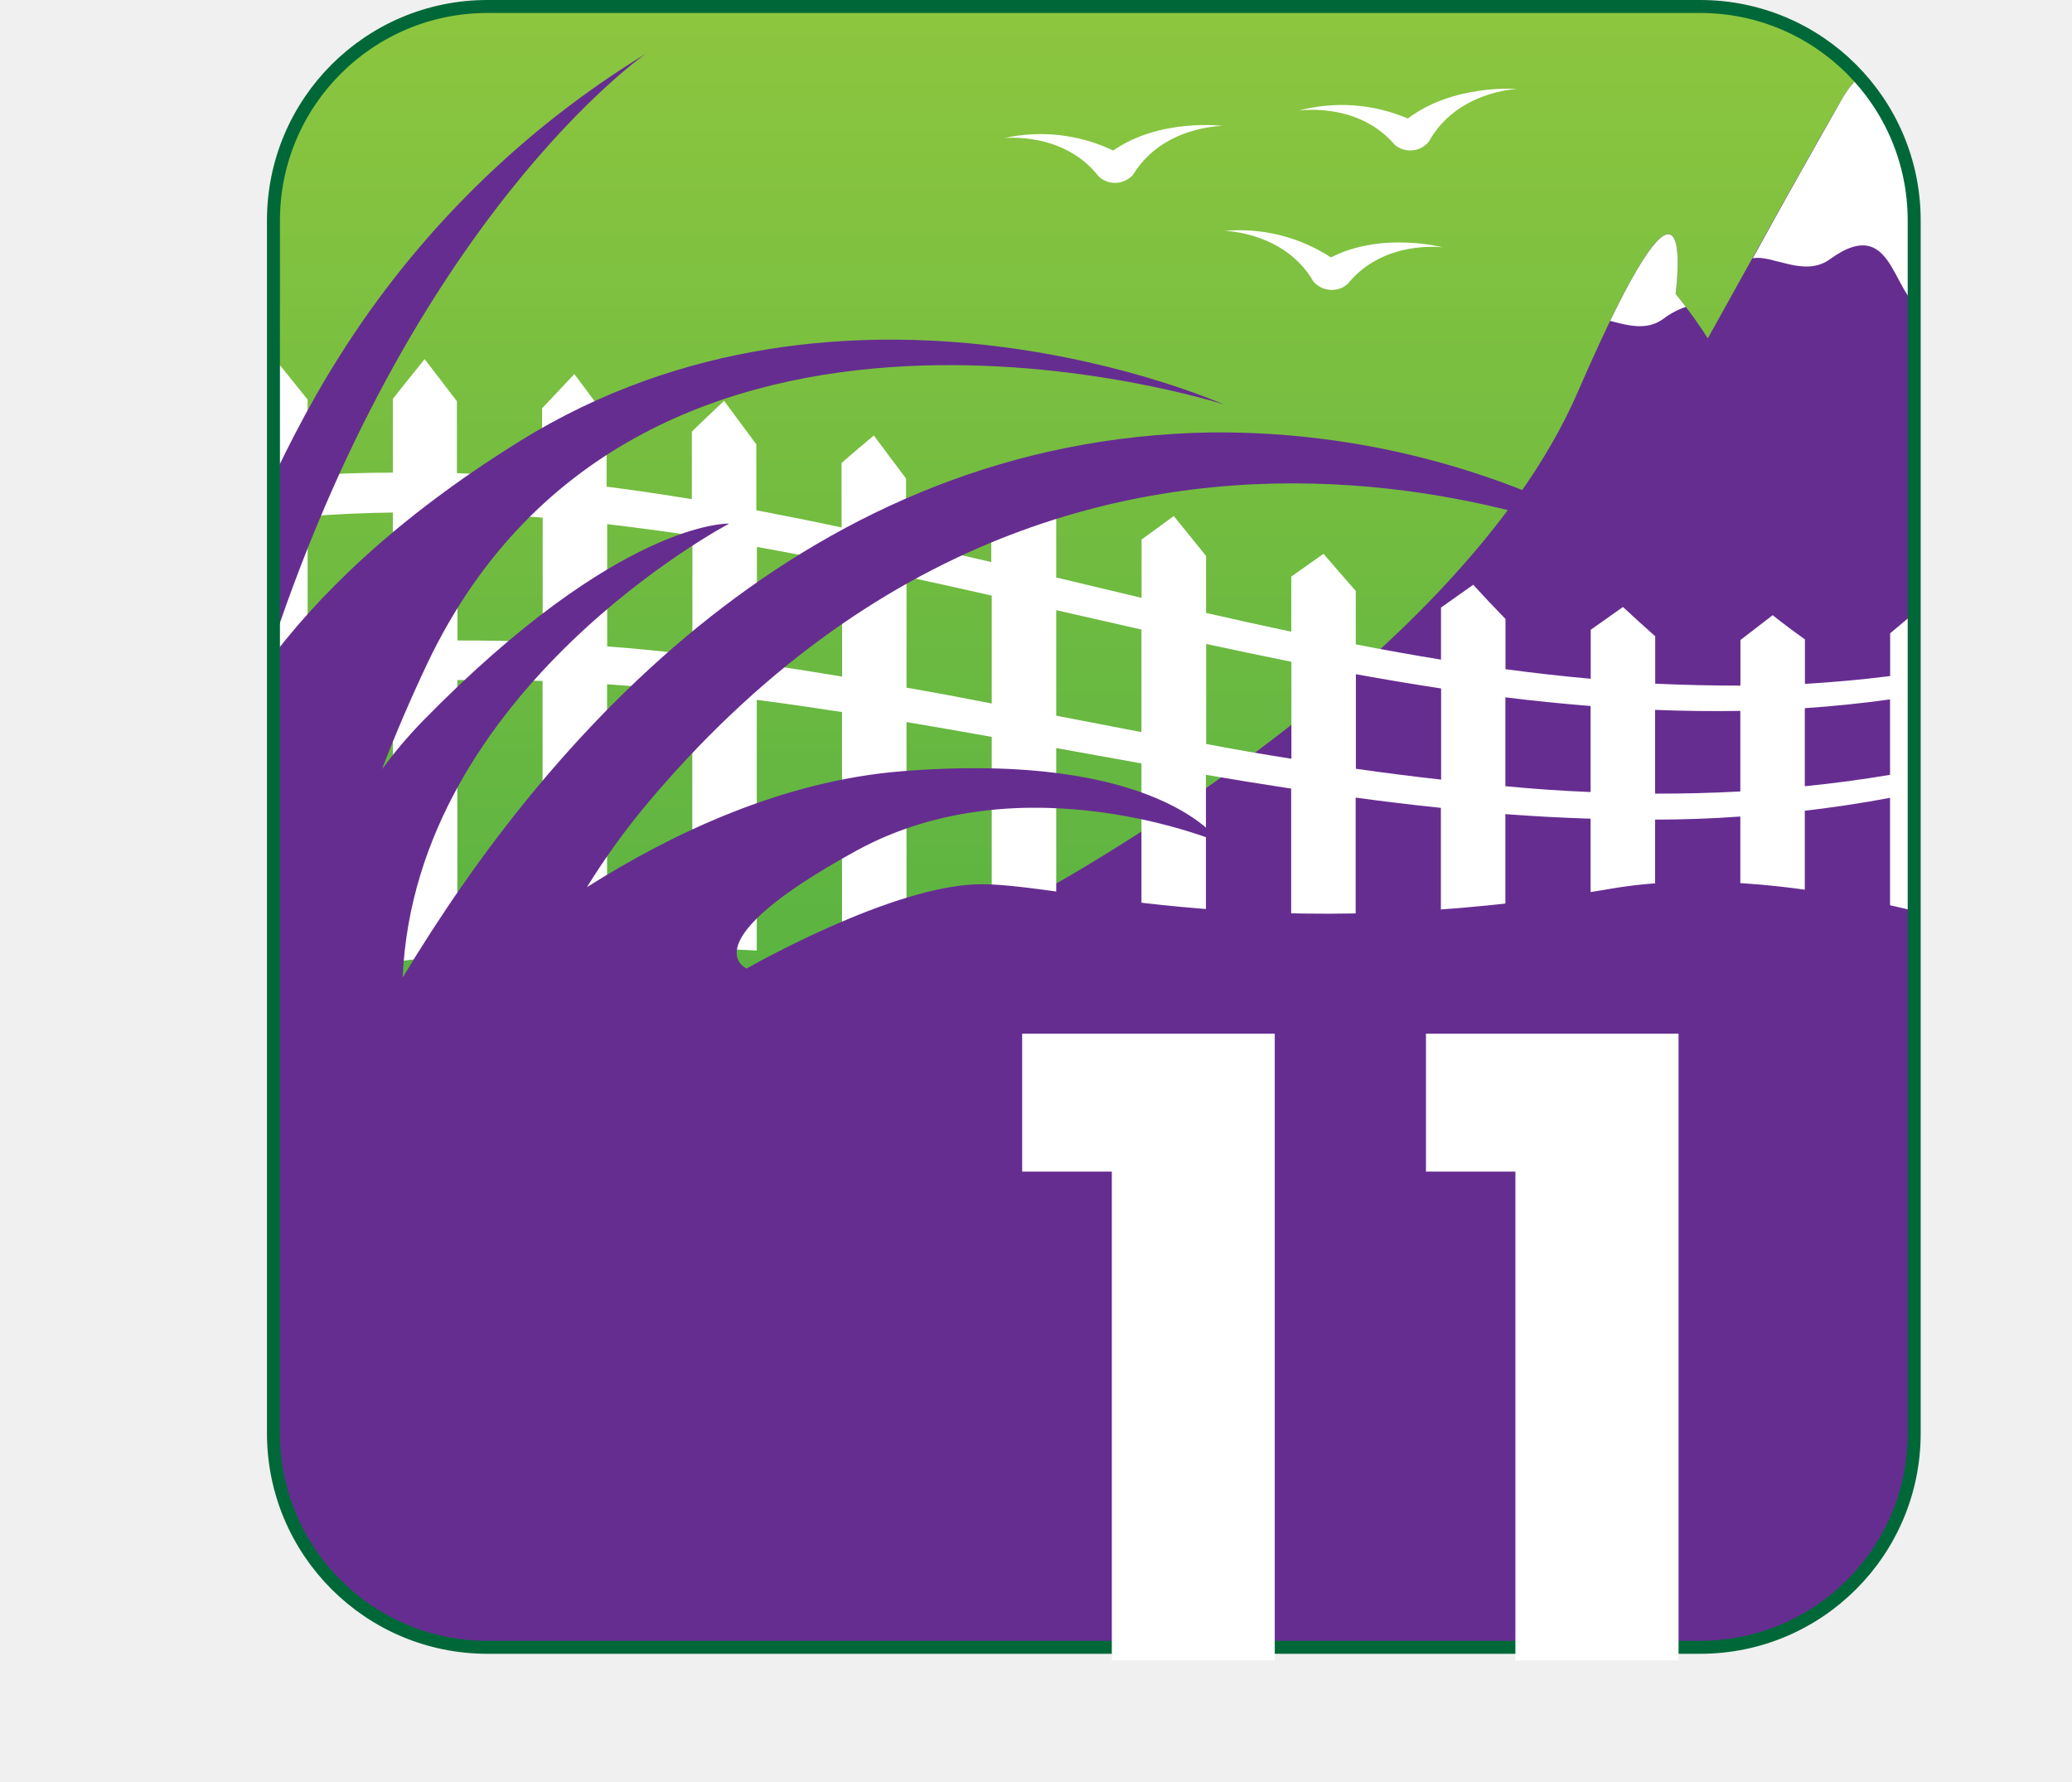
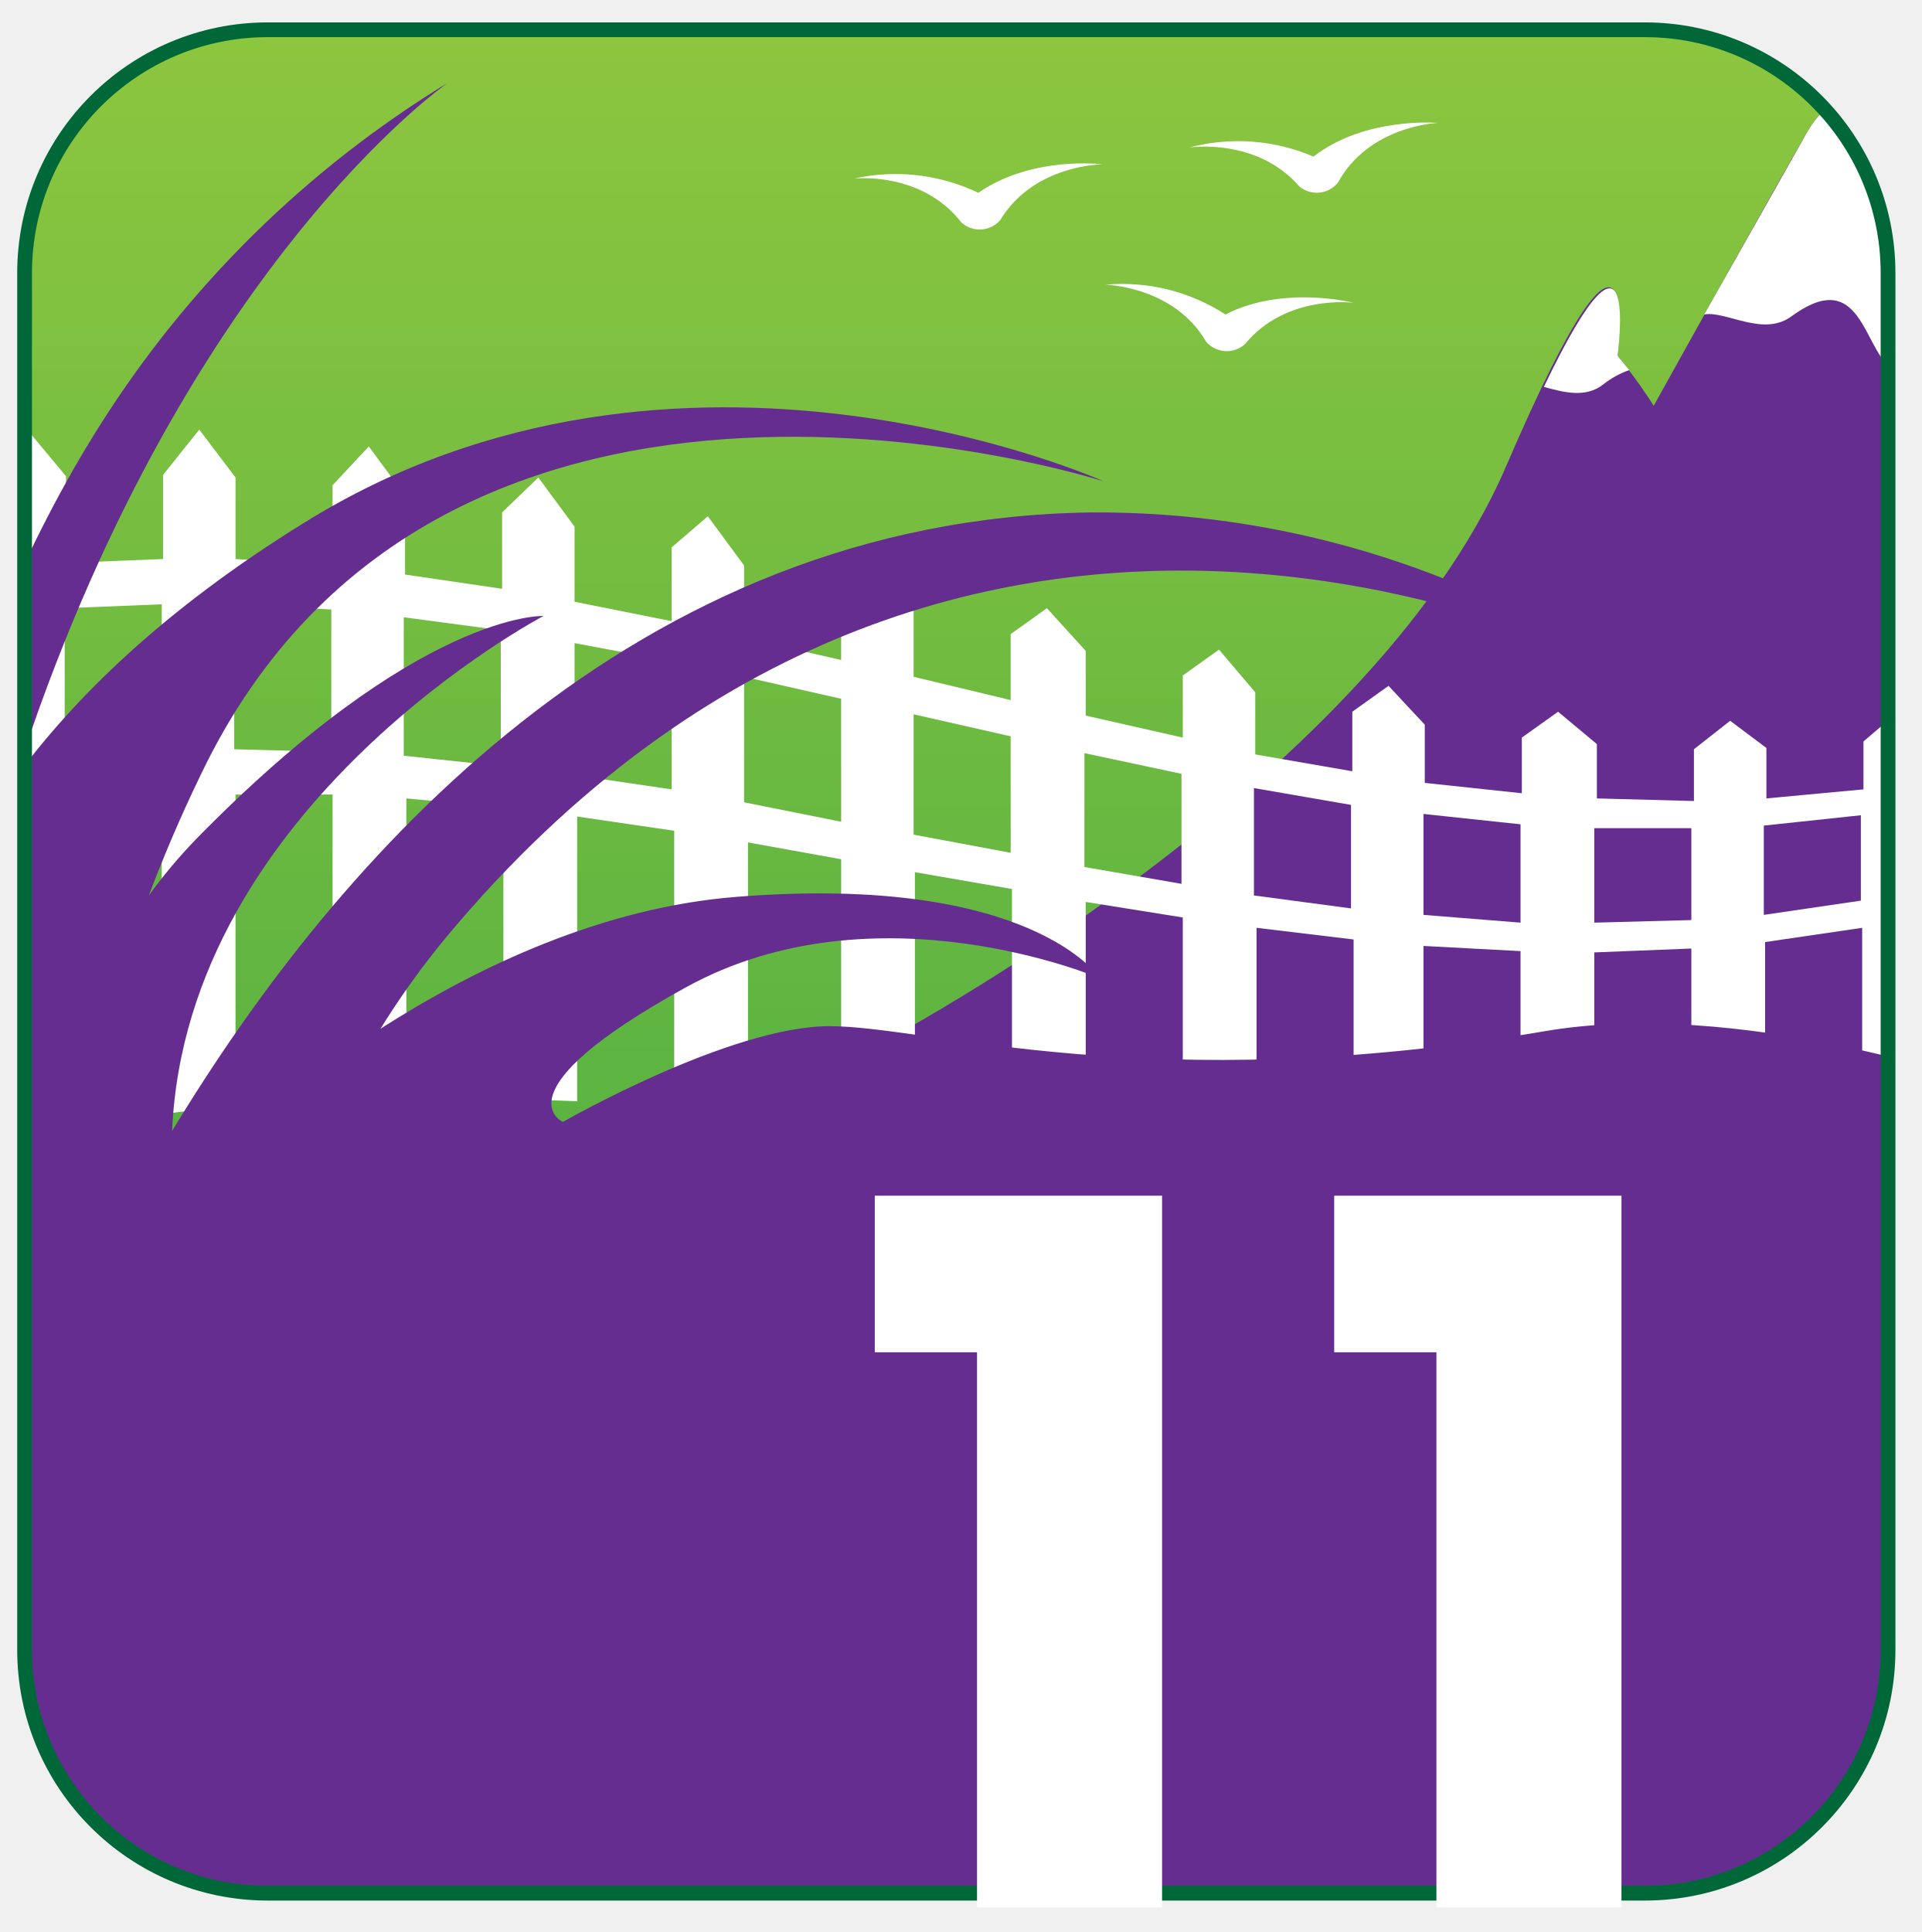
- <svg xmlns="http://www.w3.org/2000/svg" viewBox="0 0 181.85 156.37">
+ <svg xmlns="http://www.w3.org/2000/svg" viewBox="0 0 148.5 149.3">
  <defs>
-     <style>.cls-1,.cls-6{fill:none;}.cls-2{fill:url(#linear-gradient);}.cls-3{clip-path:url(#clip-path);}.cls-4{fill:#662d91;}.cls-5{fill:#fff;}.cls-6{stroke:#006838;stroke-miterlimit:10;stroke-width:1.14px;}</style>
-     <linearGradient id="linear-gradient" x1="96" y1="144.57" x2="96" y2="0.57" gradientUnits="userSpaceOnUse">
+     <style>.a,.f{fill:none;}.b{fill:url(#a);}.c{clip-path:url(#b);}.d{fill:#662d91;}.e{fill:#fff;}.f{stroke:#006838;stroke-miterlimit:10;stroke-width:1.14px;}</style>
+     <linearGradient id="a" x1="73.92" y1="146.25" x2="73.92" y2="2.25" gradientUnits="userSpaceOnUse">
      <stop offset="0" stop-color="#38a643" />
      <stop offset="1" stop-color="#8dc63f" />
    </linearGradient>
-     <clipPath id="clip-path">
-       <rect class="cls-1" x="24" y="0.57" width="144" height="144" rx="18.78" ry="18.78" />
+     <clipPath id="b">
+       <rect class="a" x="1.9" y="2.3" width="144" height="144" rx="18.8" ry="18.8" />
    </clipPath>
  </defs>
-   <g id="Layer_2" data-name="Layer 2">
-     <g id="Layer_1-2" data-name="Layer 1">
-       <g id="_11" data-name="11">
-         <rect class="cls-2" x="24" y="0.57" width="144" height="144" rx="18.78" ry="18.78" />
-         <g class="cls-3">
-           <path class="cls-4" d="M147.06,25.79a40.58,40.58,0,0,1,4.42,6.63c1.66,3.31-5.24,12.15-5.24,12.15s-11.6,20.71-24.3,29.26-32,5.25-32,5.25S127.73,59.2,138.5,34.35,147.06,25.79,147.06,25.79Z" />
-           <rect class="cls-1" x="24" y="0.57" width="144" height="144" rx="18.78" ry="18.78" />
-           <rect class="cls-1" x="24" y="0.57" width="144" height="144" rx="18.78" ry="18.78" />
-           <path class="cls-5" d="M186.26,28.27" />
-           <path class="cls-5" d="M116.81,22.59a14.73,14.73,0,0,0-9.34-2.33s5.27.08,7.8,4.44a2.12,2.12,0,0,0,3,.23c3.16-3.93,8.37-3.22,8.37-3.22S121.31,20.29,116.81,22.59Z" />
-           <path class="cls-5" d="M97.7,13.21a14.76,14.76,0,0,0-9.57-1.09s5.23-.6,8.31,3.38a2.11,2.11,0,0,0,3-.16c2.62-4.31,7.89-4.29,7.89-4.29S101.85,10.34,97.7,13.21Z" />
-           <path class="cls-5" d="M123.56,10.4a14.78,14.78,0,0,0-9.6-.69s5.2-.82,8.45,3a2.11,2.11,0,0,0,3-.29c2.44-4.41,7.7-4.61,7.7-4.61S127.6,7.35,123.56,10.4Z" />
-           <path class="cls-4" d="M173,19.44s-6-20.06-11.32-10.77c-2.91,5-8.14,14.45-11,19.6l-2,3.59s-15.18,16.56-20.43,23.75c-3.27,4.47-24,22.08-39.48,22.63l4,6.26,89,4.79Z" />
-           <path class="cls-5" d="M21.34,35.49V87q2.83-.74,5.66-1.32V60.6q3.74-.47,7.48-.69V84.44q2.83-.39,5.66-.66V59.68c2.49,0,5,0,7.48.08V83.26c1.89-.08,3.78-.13,5.66-.15V60.05q3.74.26,7.48.66V83.19q2.83.08,5.66.23v-22c2.49.32,5,.69,7.48,1.07V83.9q2.83.22,5.66.47v-21c2.49.42,5,.85,7.48,1.3V85.08l5.66.57v-20L100.18,67V86.41l5.66.54V68q3.74.64,7.48,1.21V87.57q2.83.21,5.66.37V70q3.74.51,7.48.9V88.25q2.83.07,5.66.07V71.45q3.74.28,7.48.4V88.14q2.83-.13,5.66-.38V71.93q3.74,0,7.48-.27V86.9q2.83-.41,5.66-1V71.15q3.74-.43,7.48-1.13V84.23q2.83-.75,5.67-1.67V54.81q-1.41-.77-2.83-1.61l-2.83,2.38v3.75c-2.49.32-5,.54-7.48.69V56.11q-1.42-1-2.83-2.12l-2.83,2.18v4q-3.74,0-7.48-.17V55.84c-.94-.84-1.89-1.69-2.83-2.57l-2.83,2v4.3q-3.74-.34-7.48-.84V54.32q-1.42-1.45-2.83-3l-2.83,2v4.57q-3.74-.61-7.48-1.34V51.86q-1.42-1.61-2.83-3.26l-2.83,2v4.84q-3.74-.79-7.48-1.65v-5q-1.41-1.73-2.83-3.5l-2.83,2.06v5.12L92.7,50.68V45.41q-1.42-1.82-2.83-3.68Q88.46,42.81,87,43.94v5.39q-3.74-.88-7.48-1.74V42l-2.83-3.78q-1.42,1.18-2.83,2.41v5.66q-3.74-.8-7.48-1.51V39l-2.83-3.82q-1.42,1.32-2.83,2.7v5.93q-3.74-.62-7.48-1.1V36.62l-2.83-3.79q-1.42,1.49-2.83,3v6.21q-3.74-.35-7.48-.52V35.21l-2.83-3.69Q35.9,33.21,34.48,35v6.48q-3.74,0-7.48.25V35.07l-2.83-3.52Q22.76,33.48,21.34,35.49ZM158.4,69V62.15q3.74-.25,7.48-.77V68Q162.14,68.63,158.4,69Zm-13.14.63V62.3q3.74.15,7.48.09v7.07Q149,69.66,145.26,69.65ZM132.12,69V61.2q3.74.46,7.48.76v7.55Q135.86,69.36,132.12,69ZM119,67.47v-8.3q3.74.68,7.48,1.25v8Q122.72,68,119,67.47Zm-13.14-2.18V56.51q3.74.81,7.48,1.57v8.51Q109.58,66,105.84,65.29ZM92.7,62.81V53.55l7.48,1.7v9ZM79.56,60.35V50.61q3.74.81,7.48,1.66v9.47Q83.3,61,79.56,60.35ZM66.43,58.22V48q3.74.67,7.48,1.43v9.95Q70.16,58.75,66.43,58.22ZM53.29,56.73V46c2.49.29,5,.63,7.48,1V57.48Q57,57,53.29,56.73Zm-13.14-.52V45q3.74.12,7.48.43v10.9C45.13,56.26,42.64,56.2,40.15,56.21ZM27,57V45.32c2.49-.2,5-.31,7.48-.34V56.37Q30.75,56.55,27,57Z" />
-           <path class="cls-4" d="M175.08,82s-18.63-6.62-33.72-4C111,83.15,93.87,77.6,86.14,77.6S65.53,85,65.53,85s-5.16-2.21,9.57-10.31,32-.74,32-.74-5.15-8.1-28-6.26c-10.4.84-20.09,5.43-27.59,10.17a63.92,63.92,0,0,1,5.13-7.14c39.94-47.76,90.56-20.62,90.56-20.62a72.68,72.68,0,0,0-40.86-12.15c-35.43.54-58.32,26.76-71,47.84C36.44,60.44,64,45.95,64,45.95s-9.57-.37-26.87,17.3a40.35,40.35,0,0,0-3.6,4.25c1.11-2.91,2.43-6,4-9.33C56.26,19,107.39,35.49,107.39,35.49s-32.9-14.73-61.79,3.24c-11,6.82-17.9,13.73-22.28,19.67C35.94,19,56.69,4.71,56.69,4.71A82.83,82.83,0,0,0,29.82,31.22c-11.41,18-16.56,42-16.56,42s-1.34,13.11-1.54,21l-1.61.31L0,151.59s173,4.78,174.12,4.78S175.08,82,175.08,82Z" />
-           <path class="cls-5" d="M160.59,22.76c6.07-4.42,5.38,4.56,8.83,4.42L173,19.44s-6-20.06-11.32-10.77c-2,3.51-5.17,9.12-7.85,14C155.51,22.32,158.36,24.38,160.59,22.76Z" />
-           <path class="cls-5" d="M147.06,25.79s1.79-13.22-5.74,2.37c1.48.39,3.19.89,4.64-.16a6.91,6.91,0,0,1,2-1.07C147.42,26.23,147.06,25.79,147.06,25.79Z" />
-         </g>
-         <rect class="cls-6" x="24" y="0.57" width="144" height="144" rx="18.78" ry="18.78" />
-         <path class="cls-5" d="M89.71,102.82V90.72h22.17v55H97.58V102.82Z" />
-         <path class="cls-5" d="M125.15,102.82V90.72h22.17v55H133V102.82Z" />
-       </g>
-     </g>
+   <rect class="b" x="1.9" y="2.3" width="144" height="144" rx="18.8" ry="18.8" />
+   <g class="c">
+     <path class="d" d="M125,27.5a40.6,40.6,0,0,1,4.4,6.6c1.7,3.3-5.2,12.1-5.2,12.1S112.6,67,99.9,75.5s-32,5.2-32,5.2S105.7,60.9,116.4,36,125,27.5,125,27.5Z" />
+     <rect class="a" x="1.9" y="2.3" width="144" height="144" rx="18.8" ry="18.8" />
+     <rect class="a" x="1.9" y="2.3" width="144" height="144" rx="18.8" ry="18.8" />
+     <path class="e" d="M94.7,24.3a14.7,14.7,0,0,0-9.3-2.3s5.3.1,7.8,4.4a2.1,2.1,0,0,0,3,.2c3.2-3.9,8.4-3.2,8.4-3.2S99.2,22,94.7,24.3Z" />
+     <path class="e" d="M75.6,14.9a14.8,14.8,0,0,0-9.6-1.1s5.2-.6,8.3,3.4a2.1,2.1,0,0,0,3-.2c2.6-4.3,7.9-4.3,7.9-4.3S79.8,12,75.6,14.9Z" />
+     <path class="e" d="M101.5,12.1a14.8,14.8,0,0,0-9.6-.7s5.2-.8,8.5,3a2.1,2.1,0,0,0,3-.3c2.4-4.4,7.7-4.6,7.7-4.6S105.5,9,101.5,12.1Z" />
+     <path class="d" d="M150.9,21.1s-6-20.1-11.3-10.8c-2.9,5-8.1,14.4-11,19.6l-2,3.6s-15.2,16.6-20.4,23.7c-3.3,4.5-24,22.1-39.5,22.6l4,6.3,89,4.8Z" />
+     <path class="e" d="M-.7,37.2V88.7l5.7-1.3V62.3l7.5-.7V86.1l5.7-.7V61.4h7.5V84.9l5.7-.2V61.7l7.5.7V84.9l5.7.2v-22l7.5,1.1V85.6l5.7.5v-21L65,66.4V86.8l5.7.6v-20l7.5,1.3V88.1l5.7.5V69.7l7.5,1.2V89.3l5.7.4V71.7l7.5.9V89.9H110V73.1l7.5.4V89.8l5.7-.4V73.6l7.5-.3V88.6l5.7-1V72.8l7.5-1.1V85.9l5.7-1.7V56.5l-2.8-1.6-2.8,2.4V61l-7.5.7V57.8l-2.8-2.1-2.8,2.2v4l-7.5-.2V57.5L120.4,55l-2.8,2v4.3l-7.5-.8V56l-2.8-3-2.8,2v4.6l-7.5-1.3V53.5l-2.8-3.3-2.8,2v4.8l-7.5-1.7v-5L80.9,47,78.1,49v5.1l-7.5-1.8V47.1l-2.8-3.7L65,45.6V51l-7.5-1.7V43.7l-2.8-3.8-2.8,2.4V48l-7.5-1.5V40.7l-2.8-3.8-2.8,2.7v5.9l-7.5-1.1V38.3l-2.8-3.8-2.8,3v6.2l-7.5-.5V36.9l-2.8-3.7-2.8,3.5v6.5l-7.5.3V36.8L2.1,33.2ZM136.3,70.7V63.8l7.5-.8v6.6Zm-13.1.6V64h7.5v7.1ZM110,70.7V62.9l7.5.8v7.6ZM96.9,69.2V60.9l7.5,1.3v8ZM83.8,67V58.2l7.5,1.6v8.5ZM70.6,64.5V55.2l7.5,1.7v9ZM57.5,62V52.3L65,54v9.5ZM44.4,59.9V49.7l7.5,1.4v9.9ZM31.2,58.4V47.7l7.5,1V59.2Zm-13.1-.5V46.7l7.5.4V58.1Zm-13.1.8V47l7.5-.3V58.1Z" />
+     <path class="d" d="M153,83.7s-18.6-6.6-33.7-4c-30.4,5.2-47.5-.4-55.2-.4s-20.6,7.4-20.6,7.4S38.3,84.4,53,76.3s32-.7,32-.7-5.2-8.1-28-6.3c-10.4.8-20.1,5.4-27.6,10.2a63.9,63.9,0,0,1,5.1-7.1c39.9-47.8,90.6-20.6,90.6-20.6A72.7,72.7,0,0,0,84.3,39.6c-35.4.5-58.3,26.8-71,47.8C14.4,62.1,42,47.6,42,47.6s-9.6-.4-26.9,17.3a40.3,40.3,0,0,0-3.6,4.3c1.1-2.9,2.4-6,4-9.3C34.2,20.7,85.3,37.2,85.3,37.2S52.4,22.4,23.5,40.4C12.5,47.2,5.6,54.1,1.2,60.1,13.9,20.7,34.6,6.4,34.6,6.4A82.8,82.8,0,0,0,7.7,32.9c-11.4,18-16.6,42-16.6,42s-1.3,13.1-1.5,21l-1.6.3-10.1,57.1L152,158.1C153.2,158.1,153,83.7,153,83.7Z" />
+     <path class="e" d="M138.5,24.4c6.1-4.4,5.4,4.6,8.8,4.4l3.6-7.7s-6-20.1-11.3-10.8l-7.9,14C133.4,24,136.3,26.1,138.5,24.4Z" />
+     <path class="e" d="M125,27.5s1.8-13.2-5.7,2.4c1.5.4,3.2.9,4.6-.2a6.9,6.9,0,0,1,2-1.1Z" />
  </g>
+   <rect class="f" x="1.9" y="2.3" width="144" height="144" rx="18.8" ry="18.8" />
+   <path class="e" d="M67.6,104.5V92.4H89.8v55H75.5V104.5Z" />
+   <path class="e" d="M103.1,104.5V92.4h22.2v55H111V104.5Z" />
</svg>
